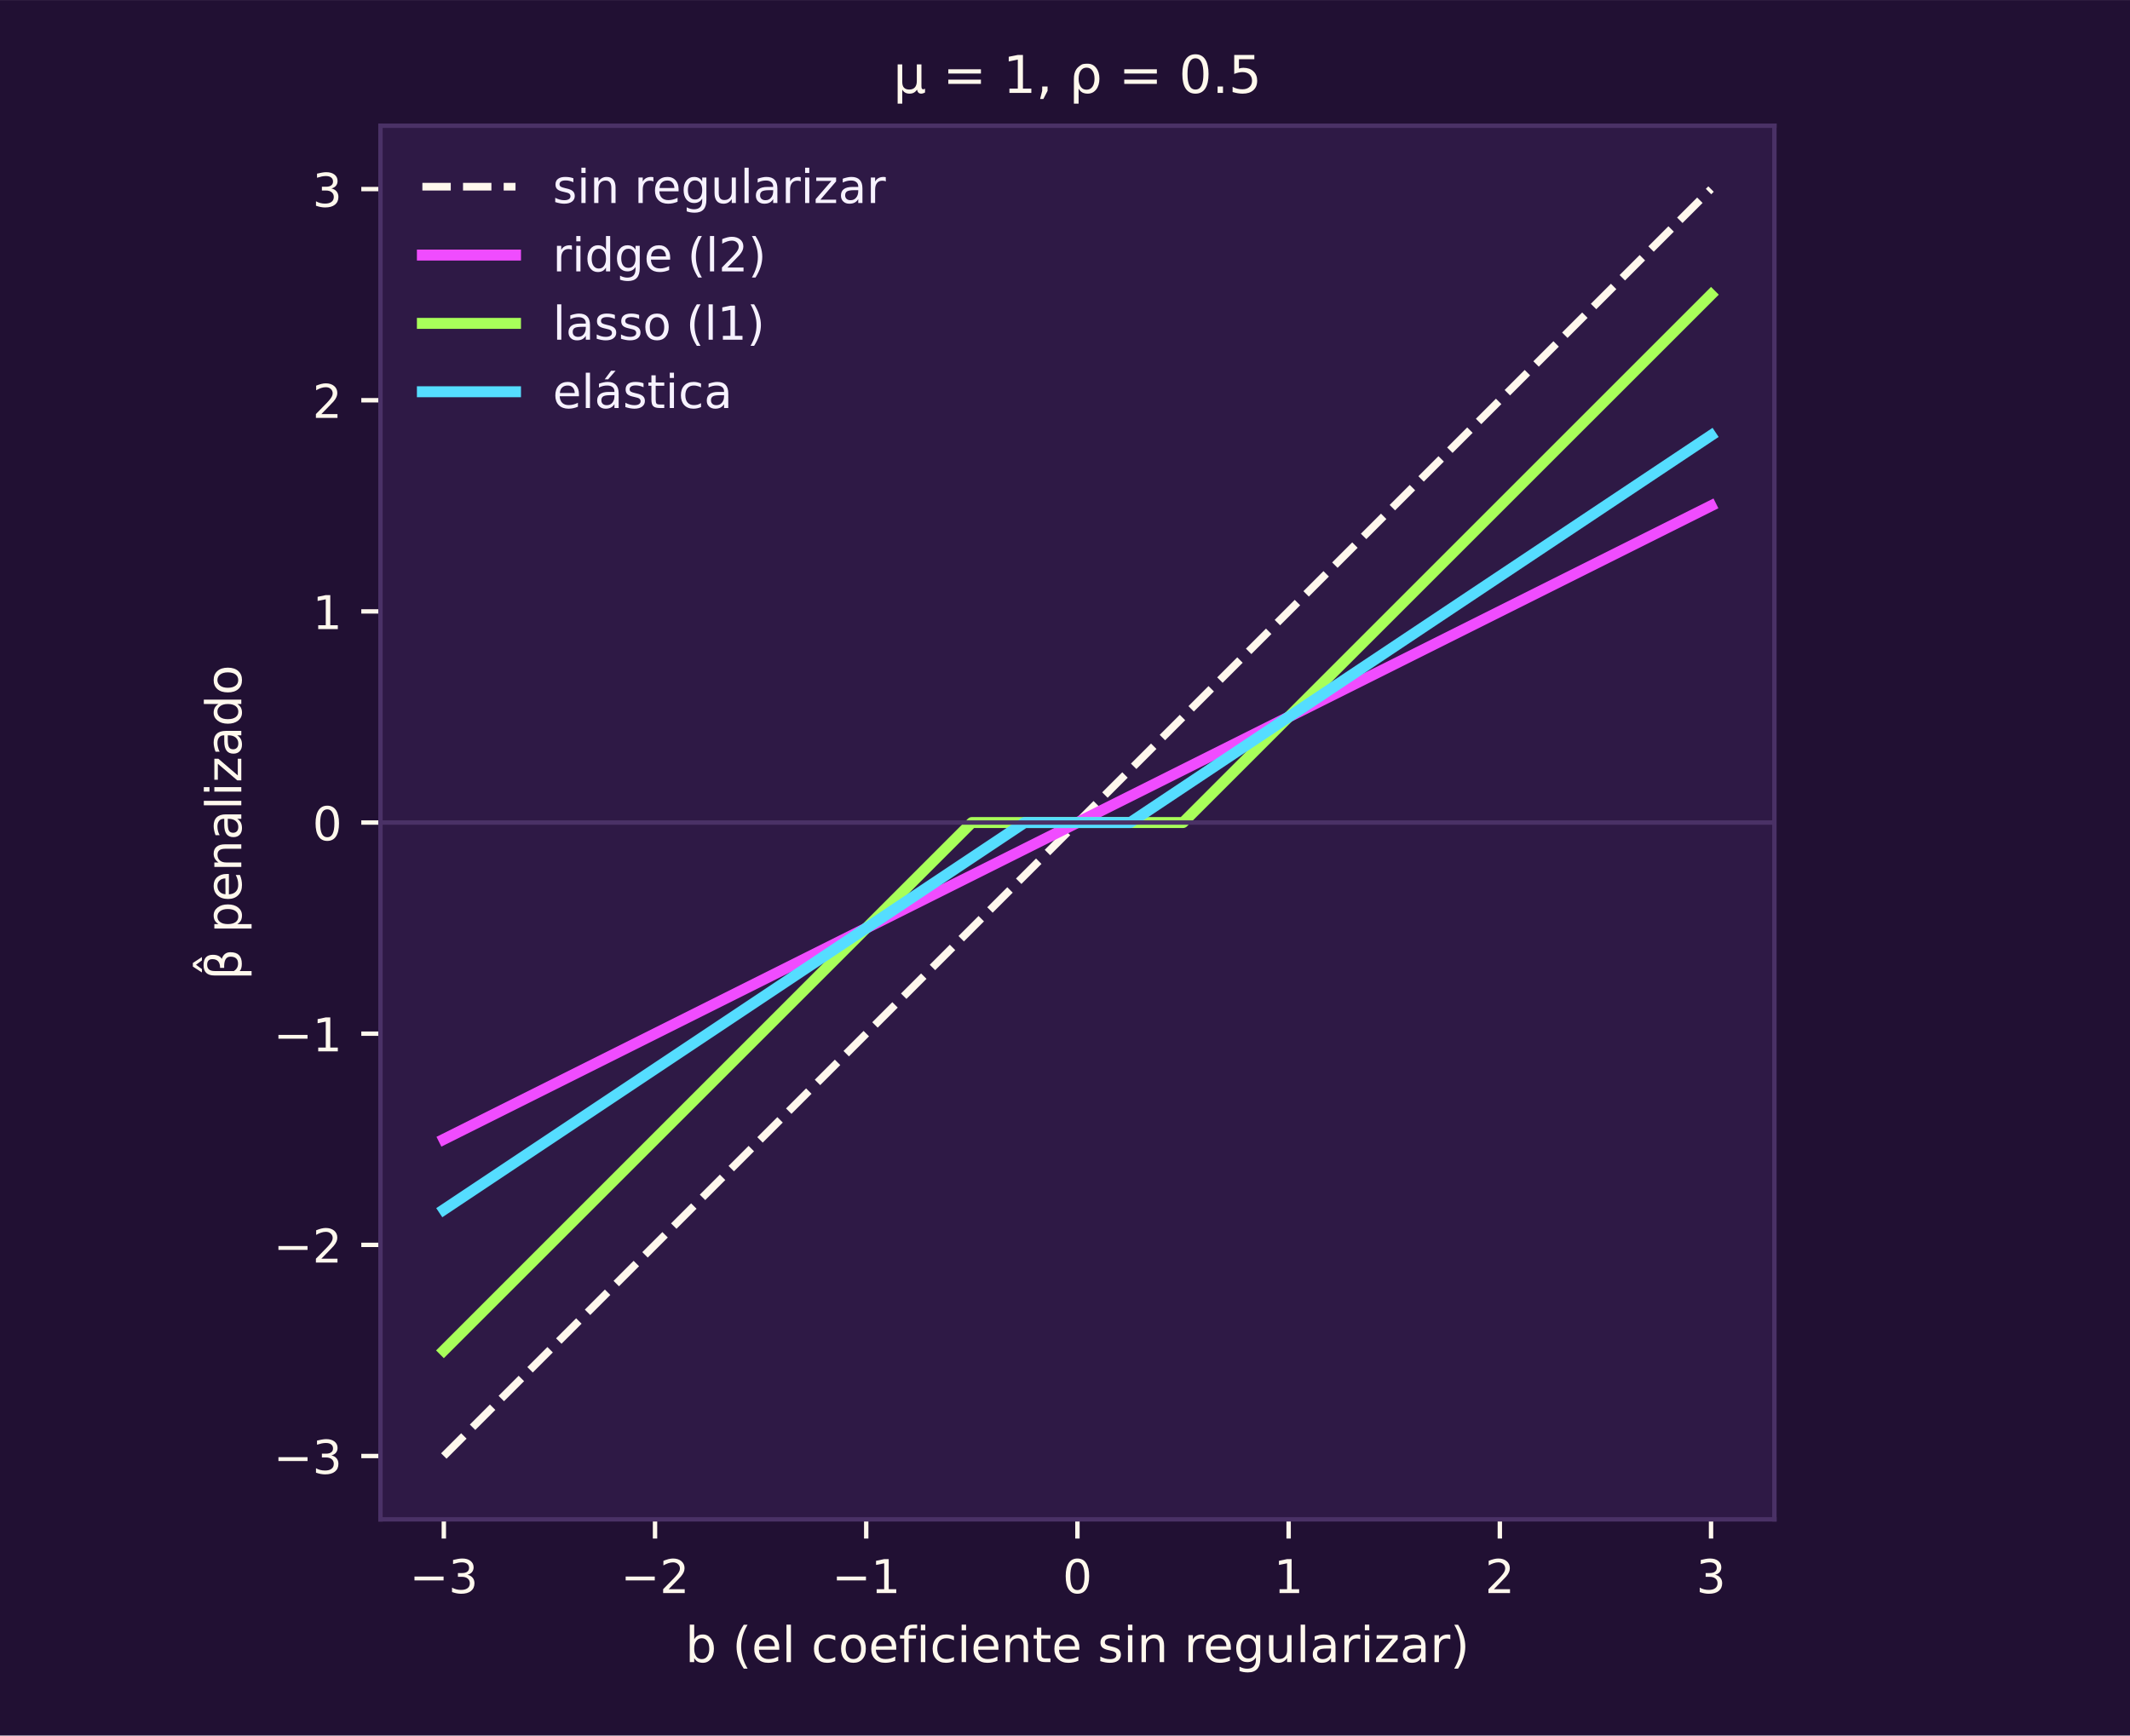
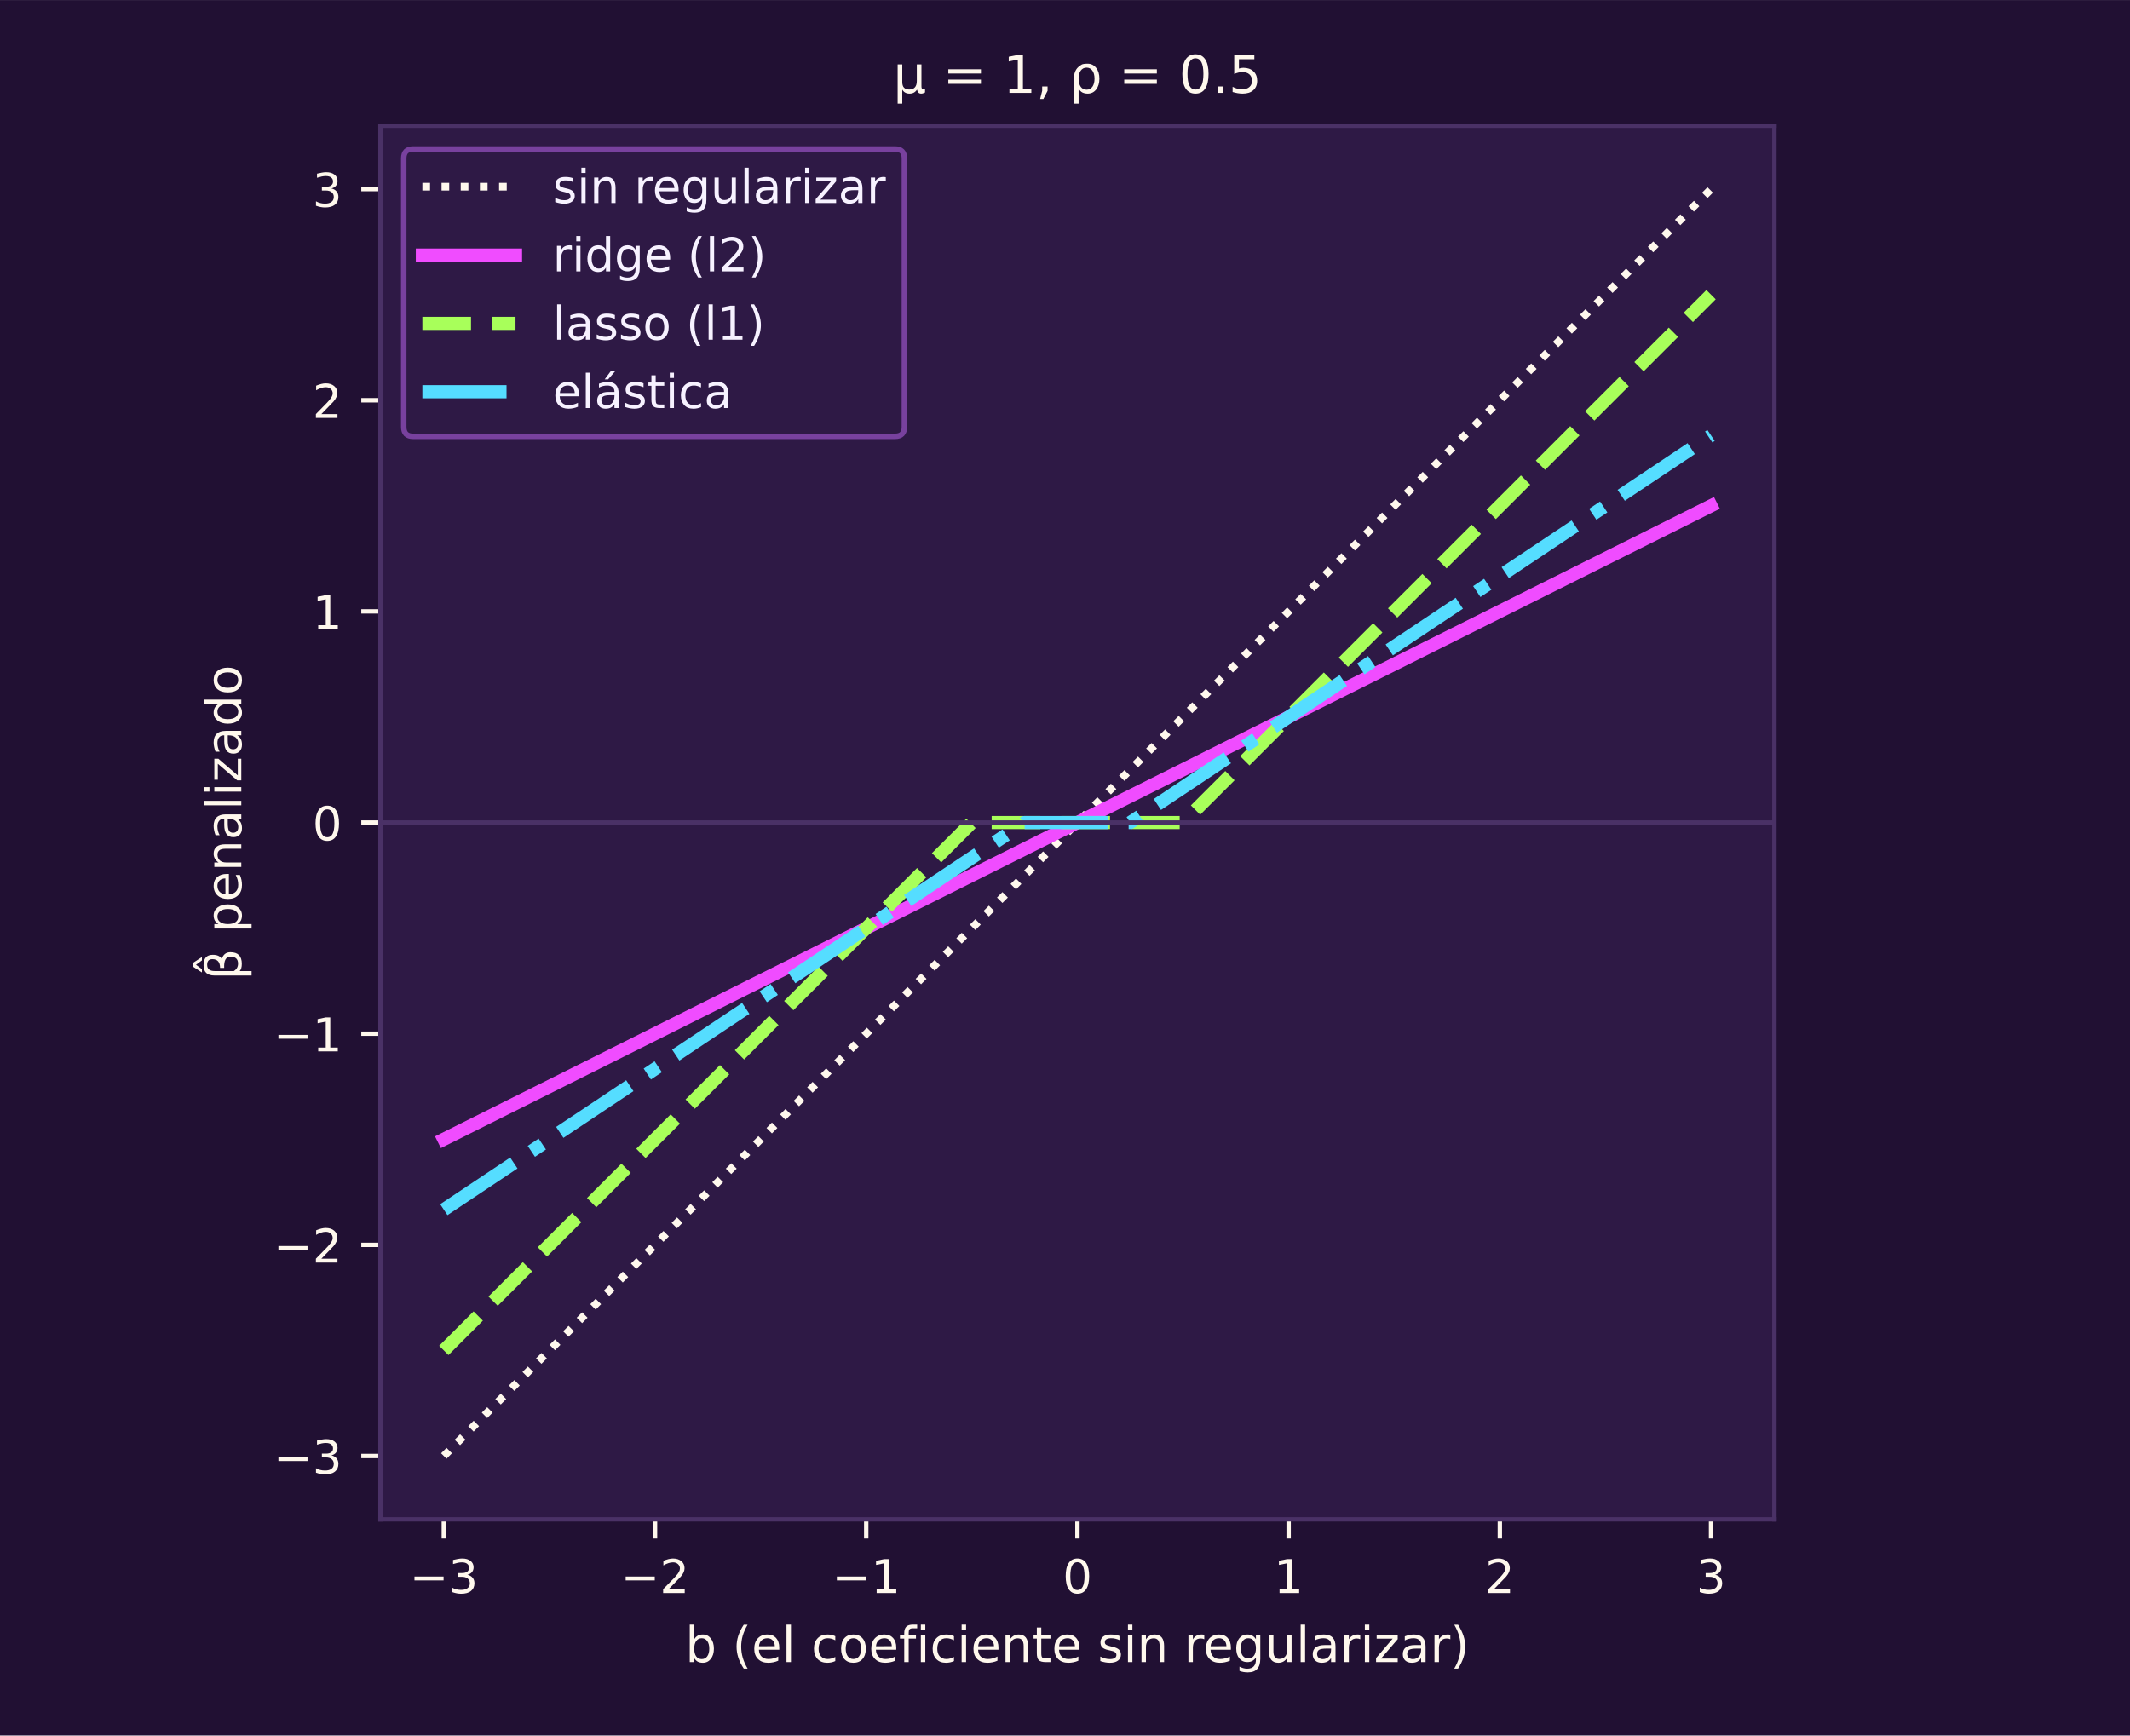
<svg xmlns="http://www.w3.org/2000/svg" xmlns:xlink="http://www.w3.org/1999/xlink" width="600" height="489" viewBox="0 0 388.8 316.8" role="img" aria-label="Pendiente penalizada contra la sin penalizar, μ = 1: ridge es una recta de pendiente 1/2; lasso vale 0 entre −0.5 y 0.5">
  <rect x="0" y="0" width="388.8" height="316.8" fill="#211033" />
  <defs>
    <style type="text/css">*{stroke-linejoin: round; stroke-linecap: butt}</style>
  </defs>
  <g id="figure_1">
    <g id="patch_1">
      <path d="M 0 316.8  L 388.8 316.8  L 388.8 0  L 0 0  z " style="fill: #211033" />
    </g>
    <g id="axes_1">
      <g id="patch_2">
        <path d="M 69.449 277.36  L 323.889 277.36  L 323.889 22.92  L 69.449 22.92  z " style="fill: #2e1945" />
      </g>
      <g id="matplotlib.axis_1">
        <g id="xtick_1">
          <g id="line2d_1">
            <defs>
              <path id="md5d1416848" d="M 0 0  L 0 3.5  " style="stroke: #fff8ed; stroke-width: 0.8" />
            </defs>
            <g>
              <use xlink:href="#md5d1416848" x="81.014" y="277.36" style="fill: #fff8ed; stroke: #fff8ed; stroke-width: 0.8" />
            </g>
          </g>
          <g id="text_1">
            <text style="font-size: 8.5px; font-family: 'DejaVu Sans', sans-serif; text-anchor: middle; fill: #fff8ed" x="81.014" y="290.819" transform="rotate(-0 81.01445 290.8187)">−3</text>
          </g>
        </g>
        <g id="xtick_2">
          <g id="line2d_2">
            <g>
              <use xlink:href="#md5d1416848" x="119.566" y="277.36" style="fill: #fff8ed; stroke: #fff8ed; stroke-width: 0.8" />
            </g>
          </g>
          <g id="text_2">
            <text style="font-size: 8.5px; font-family: 'DejaVu Sans', sans-serif; text-anchor: middle; fill: #fff8ed" x="119.566" y="290.819" transform="rotate(-0 119.566 290.8187)">−2</text>
          </g>
        </g>
        <g id="xtick_3">
          <g id="line2d_3">
            <g>
              <use xlink:href="#md5d1416848" x="158.117" y="277.36" style="fill: #fff8ed; stroke: #fff8ed; stroke-width: 0.8" />
            </g>
          </g>
          <g id="text_3">
            <text style="font-size: 8.5px; font-family: 'DejaVu Sans', sans-serif; text-anchor: middle; fill: #fff8ed" x="158.117" y="290.819" transform="rotate(-0 158.1175 290.8187)">−1</text>
          </g>
        </g>
        <g id="xtick_4">
          <g id="line2d_4">
            <g>
              <use xlink:href="#md5d1416848" x="196.669" y="277.36" style="fill: #fff8ed; stroke: #fff8ed; stroke-width: 0.8" />
            </g>
          </g>
          <g id="text_4">
            <text style="font-size: 8.5px; font-family: 'DejaVu Sans', sans-serif; text-anchor: middle; fill: #fff8ed" x="196.669" y="290.819" transform="rotate(-0 196.669 290.8187)">0</text>
          </g>
        </g>
        <g id="xtick_5">
          <g id="line2d_5">
            <g>
              <use xlink:href="#md5d1416848" x="235.221" y="277.36" style="fill: #fff8ed; stroke: #fff8ed; stroke-width: 0.8" />
            </g>
          </g>
          <g id="text_5">
            <text style="font-size: 8.5px; font-family: 'DejaVu Sans', sans-serif; text-anchor: middle; fill: #fff8ed" x="235.221" y="290.819" transform="rotate(-0 235.2205 290.8187)">1</text>
          </g>
        </g>
        <g id="xtick_6">
          <g id="line2d_6">
            <g>
              <use xlink:href="#md5d1416848" x="273.772" y="277.36" style="fill: #fff8ed; stroke: #fff8ed; stroke-width: 0.8" />
            </g>
          </g>
          <g id="text_6">
            <text style="font-size: 8.5px; font-family: 'DejaVu Sans', sans-serif; text-anchor: middle; fill: #fff8ed" x="273.772" y="290.819" transform="rotate(-0 273.772 290.8187)">2</text>
          </g>
        </g>
        <g id="xtick_7">
          <g id="line2d_7">
            <g>
              <use xlink:href="#md5d1416848" x="312.324" y="277.36" style="fill: #fff8ed; stroke: #fff8ed; stroke-width: 0.8" />
            </g>
          </g>
          <g id="text_7">
            <text style="font-size: 8.5px; font-family: 'DejaVu Sans', sans-serif; text-anchor: middle; fill: #fff8ed" x="312.324" y="290.819" transform="rotate(-0 312.3235 290.8187)">3</text>
          </g>
        </g>
        <g id="text_8">
          <text style="font-size: 9px; font-family: 'DejaVu Sans', sans-serif; text-anchor: middle; fill: #fff8ed" x="196.669" y="303.425" transform="rotate(-0 196.669 303.425)">b (el coeficiente sin regularizar)</text>
        </g>
      </g>
      <g id="matplotlib.axis_2">
        <g id="ytick_1">
          <g id="line2d_8">
            <defs>
              <path id="m7dde4cb0bd" d="M 0 0  L -3.5 0  " style="stroke: #fff8ed; stroke-width: 0.8" />
            </defs>
            <g>
              <use xlink:href="#m7dde4cb0bd" x="69.449" y="265.795" style="fill: #fff8ed; stroke: #fff8ed; stroke-width: 0.8" />
            </g>
          </g>
          <g id="text_9">
            <text style="font-size: 8.5px; font-family: 'DejaVu Sans', sans-serif; text-anchor: end; fill: #fff8ed" x="62.449" y="269.024" transform="rotate(-0 62.449 269.0239)">−3</text>
          </g>
        </g>
        <g id="ytick_2">
          <g id="line2d_9">
            <g>
              <use xlink:href="#m7dde4cb0bd" x="69.449" y="227.243" style="fill: #fff8ed; stroke: #fff8ed; stroke-width: 0.8" />
            </g>
          </g>
          <g id="text_10">
            <text style="font-size: 8.5px; font-family: 'DejaVu Sans', sans-serif; text-anchor: end; fill: #fff8ed" x="62.449" y="230.472" transform="rotate(-0 62.449 230.4724)">−2</text>
          </g>
        </g>
        <g id="ytick_3">
          <g id="line2d_10">
            <g>
              <use xlink:href="#m7dde4cb0bd" x="69.449" y="188.692" style="fill: #fff8ed; stroke: #fff8ed; stroke-width: 0.8" />
            </g>
          </g>
          <g id="text_11">
            <text style="font-size: 8.5px; font-family: 'DejaVu Sans', sans-serif; text-anchor: end; fill: #fff8ed" x="62.449" y="191.921" transform="rotate(-0 62.449 191.9209)">−1</text>
          </g>
        </g>
        <g id="ytick_4">
          <g id="line2d_11">
            <g>
              <use xlink:href="#m7dde4cb0bd" x="69.449" y="150.14" style="fill: #fff8ed; stroke: #fff8ed; stroke-width: 0.8" />
            </g>
          </g>
          <g id="text_12">
            <text style="font-size: 8.5px; font-family: 'DejaVu Sans', sans-serif; text-anchor: end; fill: #fff8ed" x="62.449" y="153.369" transform="rotate(-0 62.449 153.3693)">0</text>
          </g>
        </g>
        <g id="ytick_5">
          <g id="line2d_12">
            <g>
              <use xlink:href="#m7dde4cb0bd" x="69.449" y="111.588" style="fill: #fff8ed; stroke: #fff8ed; stroke-width: 0.8" />
            </g>
          </g>
          <g id="text_13">
            <text style="font-size: 8.5px; font-family: 'DejaVu Sans', sans-serif; text-anchor: end; fill: #fff8ed" x="62.449" y="114.818" transform="rotate(-0 62.449 114.8178)">1</text>
          </g>
        </g>
        <g id="ytick_6">
          <g id="line2d_13">
            <g>
              <use xlink:href="#m7dde4cb0bd" x="69.449" y="73.037" style="fill: #fff8ed; stroke: #fff8ed; stroke-width: 0.8" />
            </g>
          </g>
          <g id="text_14">
            <text style="font-size: 8.5px; font-family: 'DejaVu Sans', sans-serif; text-anchor: end; fill: #fff8ed" x="62.449" y="76.266" transform="rotate(-0 62.449 76.26631)">2</text>
          </g>
        </g>
        <g id="ytick_7">
          <g id="line2d_14">
            <g>
              <use xlink:href="#m7dde4cb0bd" x="69.449" y="34.485" style="fill: #fff8ed; stroke: #fff8ed; stroke-width: 0.8" />
            </g>
          </g>
          <g id="text_15">
            <text style="font-size: 8.5px; font-family: 'DejaVu Sans', sans-serif; text-anchor: end; fill: #fff8ed" x="62.449" y="37.715" transform="rotate(-0 62.449 37.71479)">3</text>
          </g>
        </g>
        <g id="text_16">
          <text style="font-size: 9px; font-family: 'DejaVu Sans', sans-serif; text-anchor: middle; fill: #fff8ed" x="44.046" y="150.14" transform="rotate(-90 44.04642 150.14)">β̂ penalizado</text>
        </g>
      </g>
      <g id="sin-regularizar">
-         <path d="M 81.014 265.795  L 312.324 34.485  L 312.324 34.485  " clip-path="url(#p91ba68a653)" style="fill: none; stroke-dasharray: 5.18,2.24; stroke-dashoffset: 0; stroke: #fff8ed; stroke-width: 1.4" />
+         <path d="M 81.014 265.795  L 312.324 34.485  L 312.324 34.485  " clip-path="url(#p91ba68a653)" style="fill: none; stroke-dasharray: 1.4,2.1; stroke-dashoffset: 0; stroke: #fff8ed; stroke-width: 1.4" />
      </g>
      <g id="solucion-l2">
-         <path d="M 81.014 207.967  L 312.324 92.313  L 312.324 92.313  " clip-path="url(#p91ba68a653)" style="fill: none; stroke: #f04cff; stroke-width: 2; stroke-linecap: square" />
+         <path d="M 81.014 207.967  L 312.324 92.313  L 312.324 92.313  " clip-path="url(#p91ba68a653)" style="fill: none; stroke: #f04cff; stroke-width: 2.4; stroke-linecap: square" />
      </g>
      <g id="solucion-l1">
-         <path d="M 81.014 246.519  L 177.393 150.14  L 215.945 150.14  L 312.324 53.761  L 312.324 53.761  " clip-path="url(#p91ba68a653)" style="fill: none; stroke: #a8ff5a; stroke-width: 2; stroke-linecap: square" />
+         <path d="M 81.014 246.519  L 177.393 150.14  L 215.945 150.14  L 312.324 53.761  L 312.324 53.761  " clip-path="url(#p91ba68a653)" style="fill: none; stroke-dasharray: 8.88,3.84; stroke-dashoffset: 0; stroke: #a8ff5a; stroke-width: 2.4" />
      </g>
      <g id="solucion-elastica">
-         <path d="M 81.014 220.818  L 187.031 150.14  L 206.307 150.14  L 312.324 79.462  L 312.324 79.462  " clip-path="url(#p91ba68a653)" style="fill: none; stroke: #55ddff; stroke-width: 2; stroke-linecap: square" />
+         <path d="M 81.014 220.818  L 187.031 150.14  L 206.307 150.14  L 312.324 79.462  L 312.324 79.462  " clip-path="url(#p91ba68a653)" style="fill: none; stroke-dasharray: 15.36,3.84,2.4,3.84; stroke-dashoffset: 0; stroke: #55ddff; stroke-width: 2.4" />
      </g>
      <g id="line2d_15">
        <path d="M 69.449 150.14  L 323.889 150.14  " clip-path="url(#p91ba68a653)" style="fill: none; stroke: #4a3166; stroke-width: 0.8; stroke-linecap: square" />
      </g>
      <g id="patch_3">
        <path d="M 69.449 277.36  L 69.449 22.92  " style="fill: none; stroke: #4a3166; stroke-width: 0.8; stroke-linejoin: miter; stroke-linecap: square" />
      </g>
      <g id="patch_4">
        <path d="M 323.889 277.36  L 323.889 22.92  " style="fill: none; stroke: #4a3166; stroke-width: 0.8; stroke-linejoin: miter; stroke-linecap: square" />
      </g>
      <g id="patch_5">
        <path d="M 69.449 277.36  L 323.889 277.36  " style="fill: none; stroke: #4a3166; stroke-width: 0.8; stroke-linejoin: miter; stroke-linecap: square" />
      </g>
      <g id="patch_6">
        <path d="M 69.449 22.92  L 323.889 22.92  " style="fill: none; stroke: #4a3166; stroke-width: 0.8; stroke-linejoin: miter; stroke-linecap: square" />
      </g>
      <g id="text_17">
        <text style="font-size: 9.5px; font-family: 'DejaVu Sans', sans-serif; text-anchor: middle; fill: #fff8ed" x="196.669" y="16.92" transform="rotate(-0 196.669 16.92)">μ = 1, ρ = 0.5</text>
      </g>
      <g id="legend_1">
+         <g id="patch_7">
+           <path d="M 75.399 79.626  L 163.383 79.626  Q 165.083 79.626 165.083 77.926  L 165.083 28.87  Q 165.083 27.17 163.383 27.17  L 75.399 27.17  Q 73.699 27.17 73.699 28.87  L 73.699 77.926  Q 73.699 79.626 75.399 79.626  z " style="fill: #2e1945; stroke: #78419e; stroke-linejoin: miter" />
+         </g>
        <g id="line2d_16">
-           <path d="M 77.099 34.054  L 85.599 34.054  L 94.099 34.054  " style="fill: none; stroke-dasharray: 5.18,2.24; stroke-dashoffset: 0; stroke: #fff8ed; stroke-width: 1.4" />
+           <path d="M 77.099 34.054  L 85.599 34.054  L 94.099 34.054  " style="fill: none; stroke-dasharray: 1.4,2.1; stroke-dashoffset: 0; stroke: #fff8ed; stroke-width: 1.4" />
        </g>
        <g id="text_18">
          <text style="font-size: 8.5px; font-family: 'DejaVu Sans', sans-serif; text-anchor: start; fill: #f7f2ff" x="100.899" y="37.029" transform="rotate(-0 100.899 37.02867)">sin regularizar</text>
        </g>
        <g id="line2d_17">
-           <path d="M 77.099 46.53  L 85.599 46.53  L 94.099 46.53  " style="fill: none; stroke: #f04cff; stroke-width: 2; stroke-linecap: square" />
+           <path d="M 77.099 46.53  L 85.599 46.53  L 94.099 46.53  " style="fill: none; stroke: #f04cff; stroke-width: 2.4; stroke-linecap: square" />
        </g>
        <g id="text_19">
          <text style="font-size: 8.5px; font-family: 'DejaVu Sans', sans-serif; text-anchor: start; fill: #f7f2ff" x="100.899" y="49.505" transform="rotate(-0 100.899 49.50508)">ridge (l2)</text>
        </g>
        <g id="line2d_18">
-           <path d="M 77.099 59.006  L 85.599 59.006  L 94.099 59.006  " style="fill: none; stroke: #a8ff5a; stroke-width: 2; stroke-linecap: square" />
+           <path d="M 77.099 59.006  L 85.599 59.006  L 94.099 59.006  " style="fill: none; stroke-dasharray: 8.88,3.84; stroke-dashoffset: 0; stroke: #a8ff5a; stroke-width: 2.4" />
        </g>
        <g id="text_20">
          <text style="font-size: 8.5px; font-family: 'DejaVu Sans', sans-serif; text-anchor: start; fill: #f7f2ff" x="100.899" y="61.981" transform="rotate(-0 100.899 61.98148)">lasso (l1)</text>
        </g>
        <g id="line2d_19">
-           <path d="M 77.099 71.483  L 85.599 71.483  L 94.099 71.483  " style="fill: none; stroke: #55ddff; stroke-width: 2; stroke-linecap: square" />
+           <path d="M 77.099 71.483  L 85.599 71.483  L 94.099 71.483  " style="fill: none; stroke-dasharray: 15.36,3.84,2.4,3.84; stroke-dashoffset: 0; stroke: #55ddff; stroke-width: 2.4" />
        </g>
        <g id="text_21">
          <text style="font-size: 8.5px; font-family: 'DejaVu Sans', sans-serif; text-anchor: start; fill: #f7f2ff" x="100.899" y="74.458" transform="rotate(-0 100.899 74.45789)">elástica</text>
        </g>
      </g>
    </g>
  </g>
  <defs>
    <clipPath id="p91ba68a653">
      <rect x="69.449" y="22.92" width="254.44" height="254.44" />
    </clipPath>
  </defs>
</svg>
